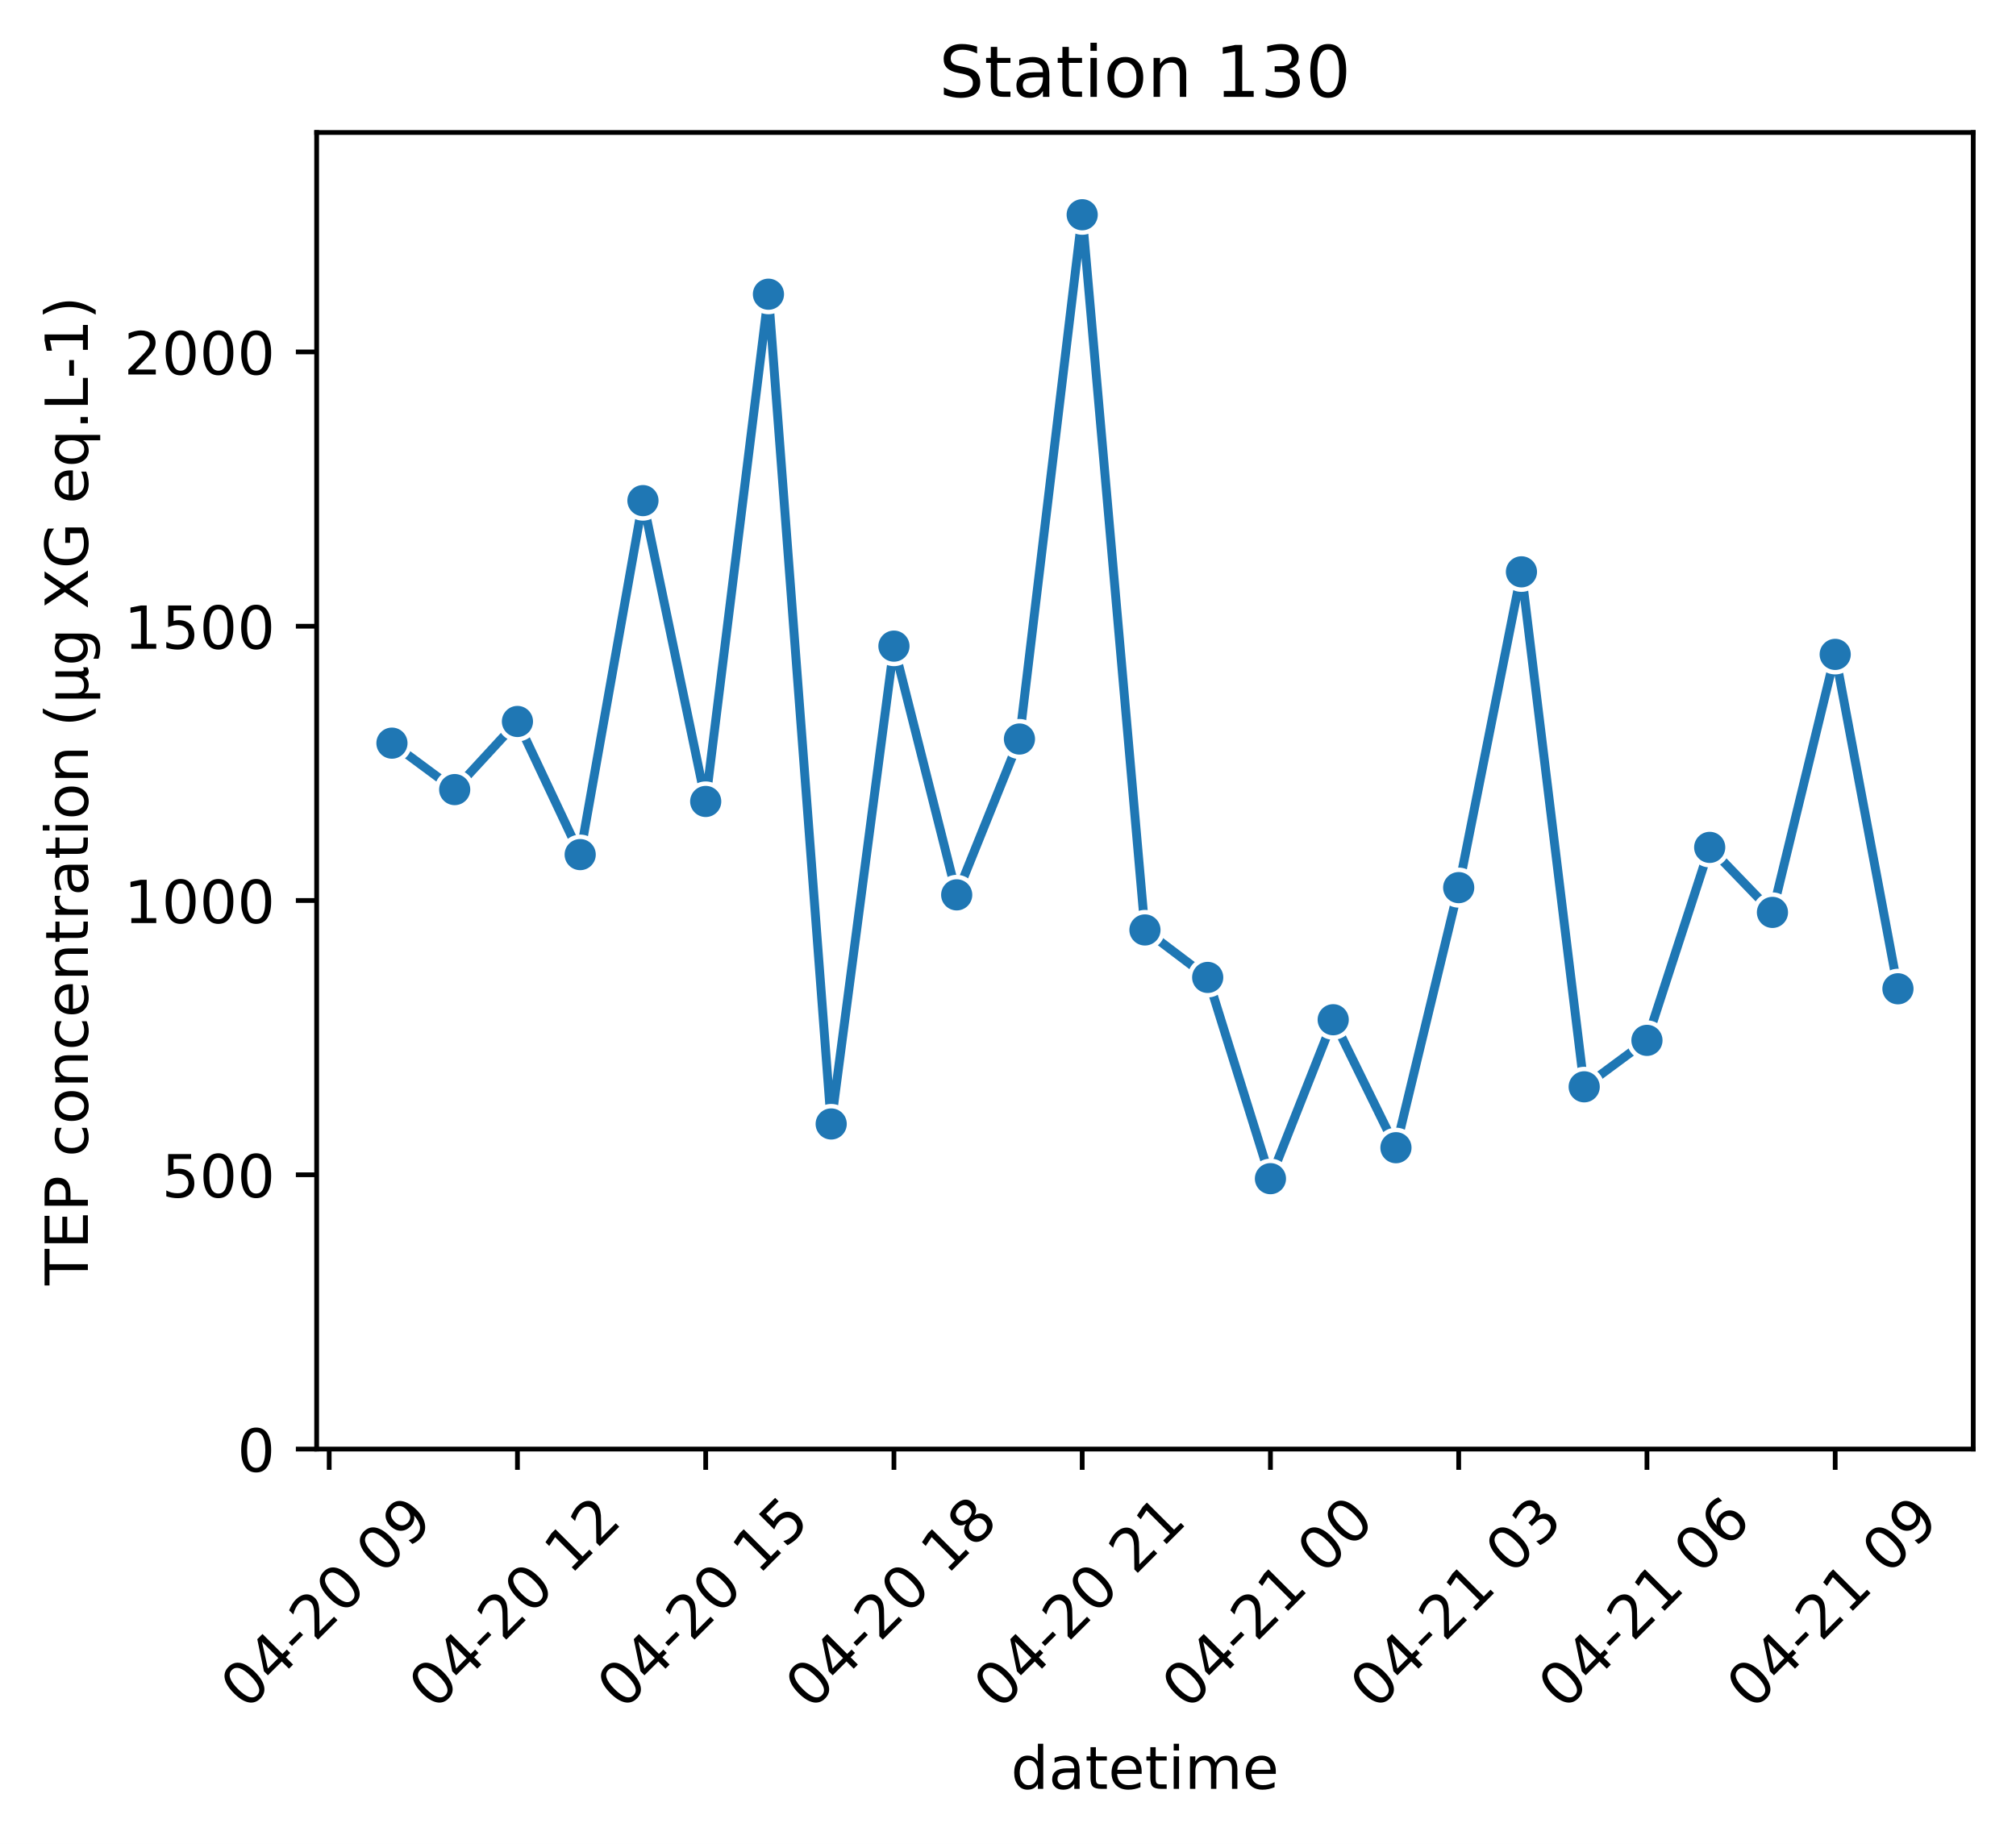
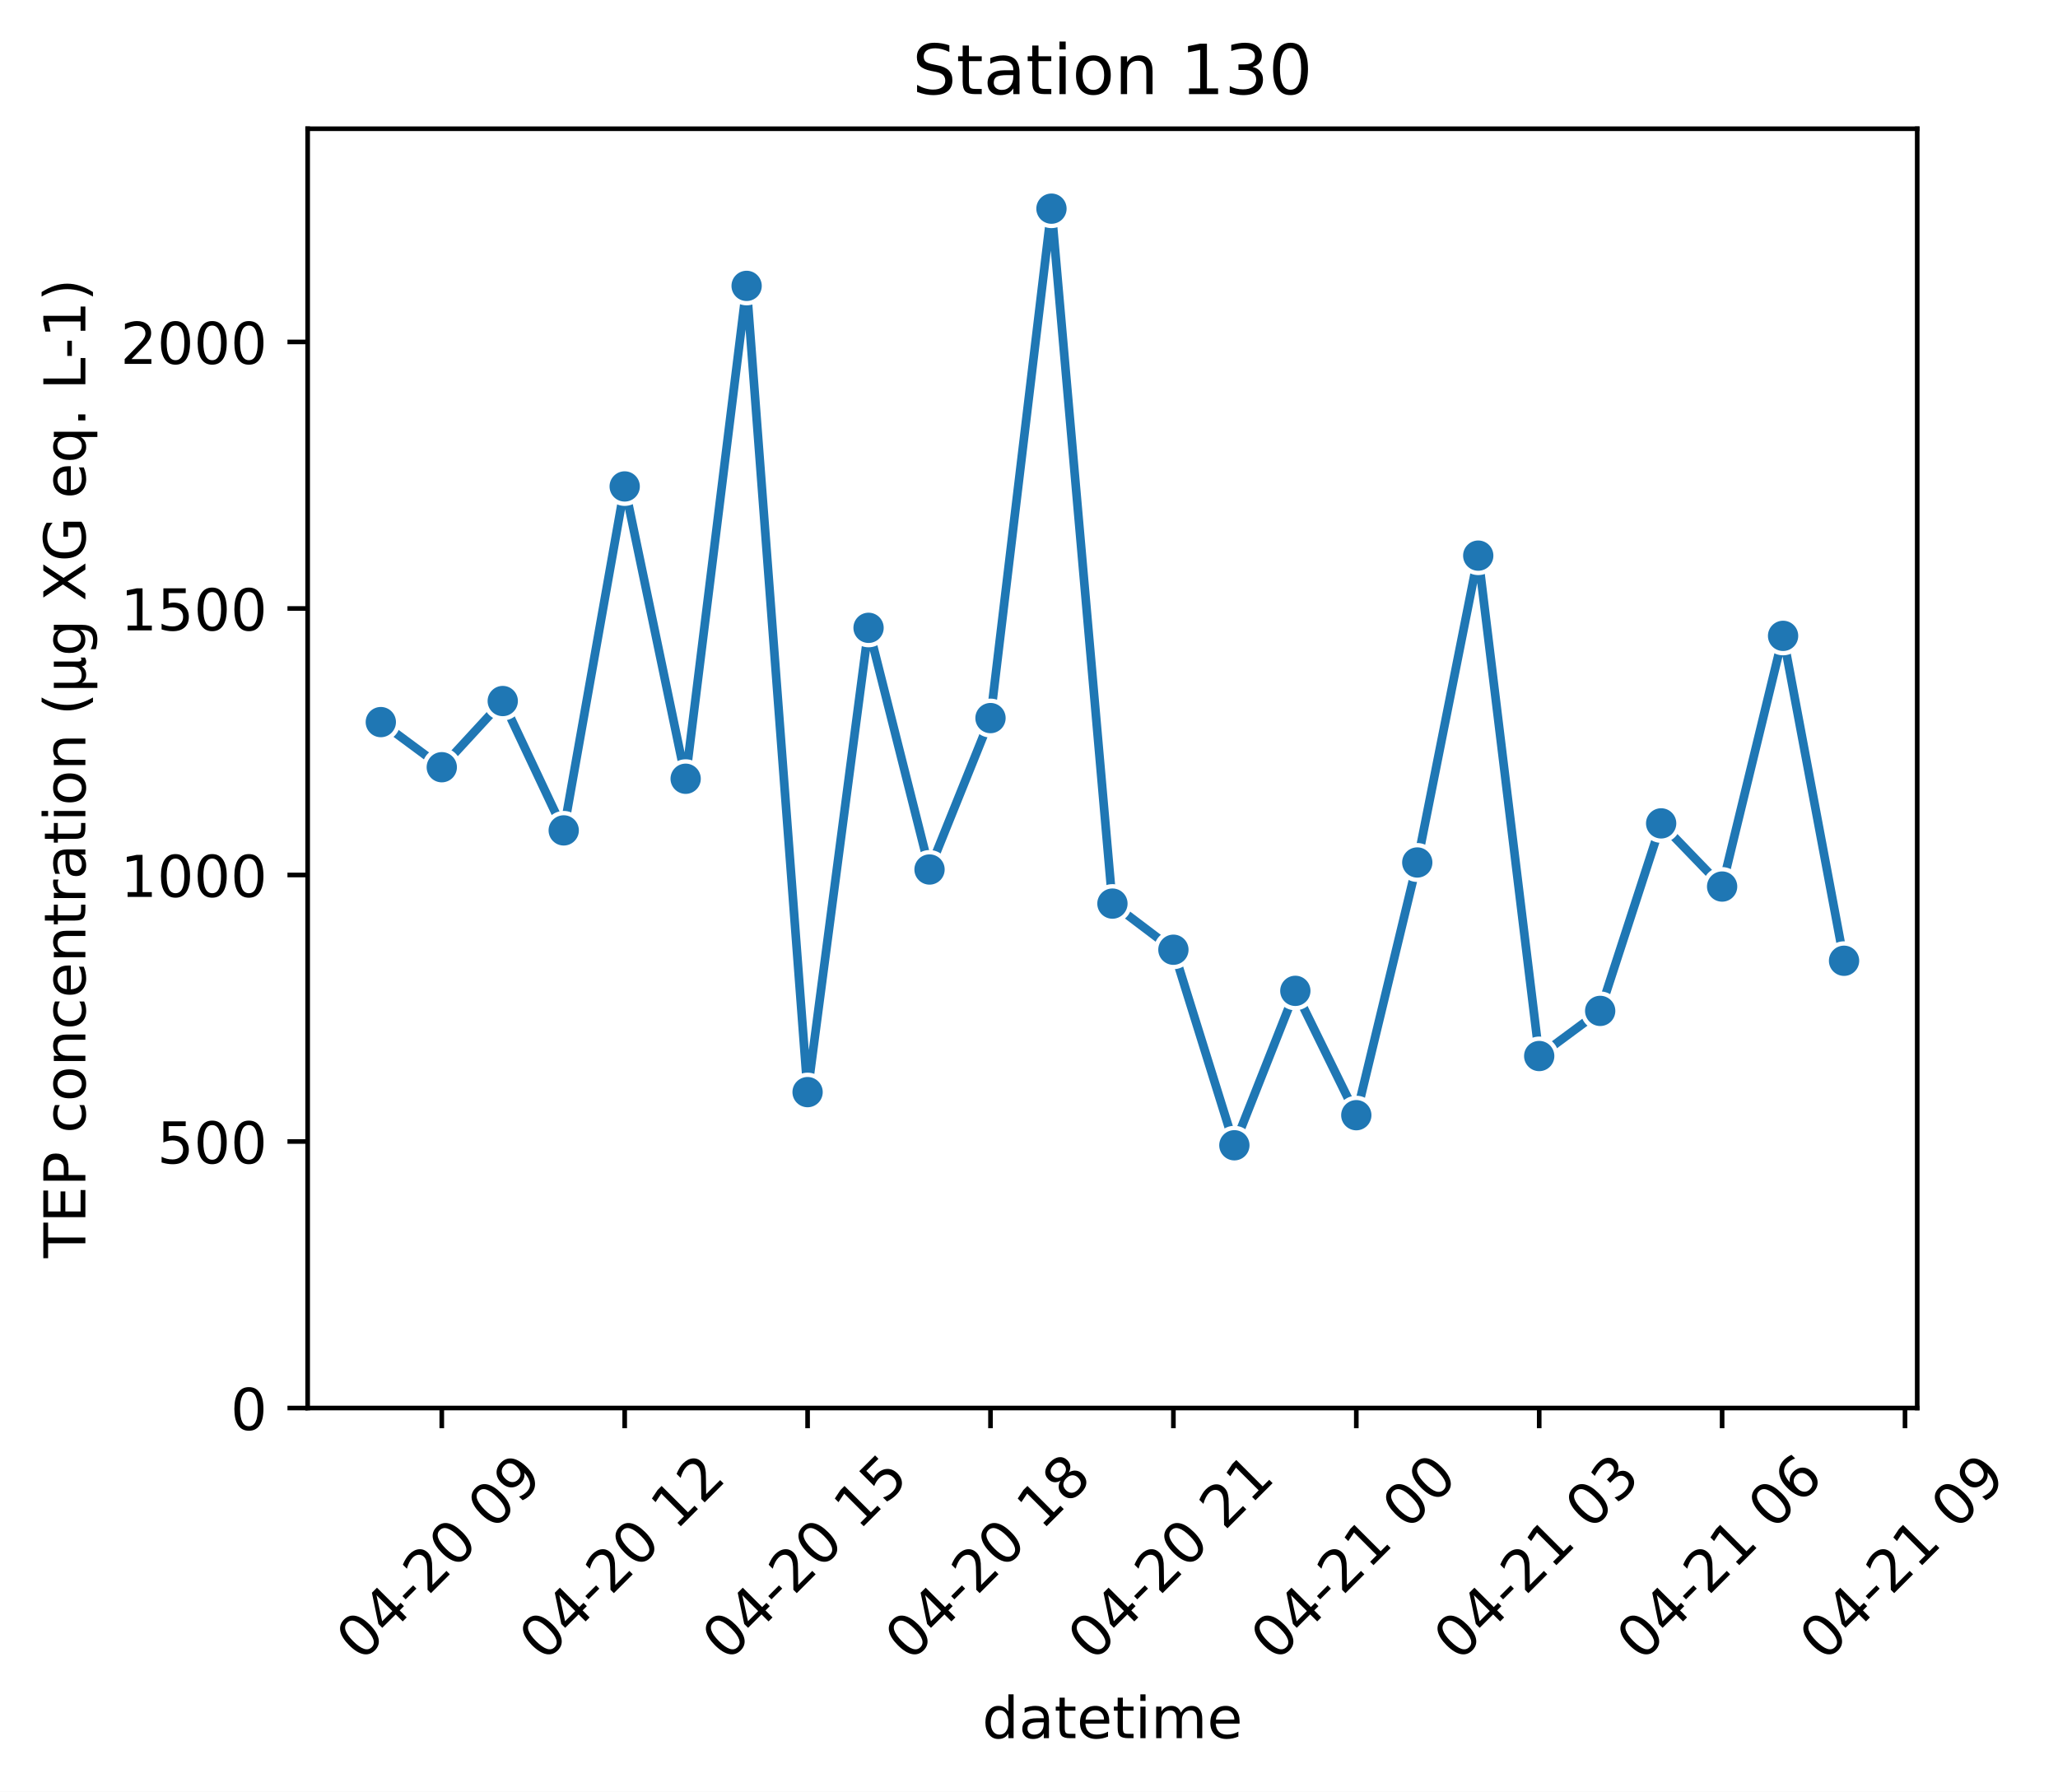
- <svg xmlns="http://www.w3.org/2000/svg" xmlns:xlink="http://www.w3.org/1999/xlink" width="339.528pt" height="310.592pt" viewBox="0 0 339.528 310.592" version="1.1">
+ <svg xmlns="http://www.w3.org/2000/svg" xmlns:xlink="http://www.w3.org/1999/xlink" width="356.732pt" height="310.592pt" viewBox="0 0 356.732 310.592" version="1.1">
  <defs>
    <style type="text/css">*{stroke-linejoin: round; stroke-linecap: butt}</style>
  </defs>
  <g id="figure_1">
    <g id="patch_1">
-       <path d="M 0 310.592  L 339.528 310.592  L 339.528 0  L 0 0  z " style="fill: #ffffff" />
+       <path d="M 0 310.592  L 356.732 310.592  L 356.732 0  L 0 0  z " style="fill: #ffffff" />
    </g>
    <g id="axes_1">
      <g id="patch_2">
        <path d="M 53.328 244.078  L 332.328 244.078  L 332.328 22.318  L 53.328 22.318  z " style="fill: #ffffff" />
      </g>
      <g id="PolyCollection_1" />
      <g id="matplotlib.axis_1">
        <g id="xtick_1">
          <g id="line2d_1">
            <defs>
-               <path id="mc7ef110299" d="M 0 0  L 0 3.5  " style="stroke: #000000; stroke-width: 0.8" />
+               <path id="mc7f5d7826c" d="M 0 0  L 0 3.5  " style="stroke: #000000; stroke-width: 0.8" />
            </defs>
            <g>
-               <use xlink:href="#mc7ef110299" x="55.442" y="244.078" style="stroke: #000000; stroke-width: 0.8" />
+               <use xlink:href="#mc7f5d7826c" x="76.578" y="244.078" style="stroke: #000000; stroke-width: 0.8" />
            </g>
          </g>
          <g id="text_1">
-             <g transform="translate(41.49684 288.2432) rotate(-45) scale(0.1 -0.1)">
+             <g transform="translate(62.63321 288.2432) rotate(-45) scale(0.1 -0.1)">
              <defs>
                <path id="DejaVuSans-30" d="M 2034 4250  Q 1547 4250 1301 3770  Q 1056 3291 1056 2328  Q 1056 1369 1301 889  Q 1547 409 2034 409  Q 2525 409 2770 889  Q 3016 1369 3016 2328  Q 3016 3291 2770 3770  Q 2525 4250 2034 4250  z M 2034 4750  Q 2819 4750 3233 4129  Q 3647 3509 3647 2328  Q 3647 1150 3233 529  Q 2819 -91 2034 -91  Q 1250 -91 836 529  Q 422 1150 422 2328  Q 422 3509 836 4129  Q 1250 4750 2034 4750  z " transform="scale(0.015625)" />
                <path id="DejaVuSans-34" d="M 2419 4116  L 825 1625  L 2419 1625  L 2419 4116  z M 2253 4666  L 3047 4666  L 3047 1625  L 3713 1625  L 3713 1100  L 3047 1100  L 3047 0  L 2419 0  L 2419 1100  L 313 1100  L 313 1709  L 2253 4666  z " transform="scale(0.015625)" />
                <path id="DejaVuSans-2d" d="M 313 2009  L 1997 2009  L 1997 1497  L 313 1497  L 313 2009  z " transform="scale(0.015625)" />
                <path id="DejaVuSans-32" d="M 1228 531  L 3431 531  L 3431 0  L 469 0  L 469 531  Q 828 903 1448 1529  Q 2069 2156 2228 2338  Q 2531 2678 2651 2914  Q 2772 3150 2772 3378  Q 2772 3750 2511 3984  Q 2250 4219 1831 4219  Q 1534 4219 1204 4116  Q 875 4013 500 3803  L 500 4441  Q 881 4594 1212 4672  Q 1544 4750 1819 4750  Q 2544 4750 2975 4387  Q 3406 4025 3406 3419  Q 3406 3131 3298 2873  Q 3191 2616 2906 2266  Q 2828 2175 2409 1742  Q 1991 1309 1228 531  z " transform="scale(0.015625)" />
                <path id="DejaVuSans-20" transform="scale(0.015625)" />
                <path id="DejaVuSans-39" d="M 703 97  L 703 672  Q 941 559 1184 500  Q 1428 441 1663 441  Q 2288 441 2617 861  Q 2947 1281 2994 2138  Q 2813 1869 2534 1725  Q 2256 1581 1919 1581  Q 1219 1581 811 2004  Q 403 2428 403 3163  Q 403 3881 828 4315  Q 1253 4750 1959 4750  Q 2769 4750 3195 4129  Q 3622 3509 3622 2328  Q 3622 1225 3098 567  Q 2575 -91 1691 -91  Q 1453 -91 1209 -44  Q 966 3 703 97  z M 1959 2075  Q 2384 2075 2632 2365  Q 2881 2656 2881 3163  Q 2881 3666 2632 3958  Q 2384 4250 1959 4250  Q 1534 4250 1286 3958  Q 1038 3666 1038 3163  Q 1038 2656 1286 2365  Q 1534 2075 1959 2075  z " transform="scale(0.015625)" />
              </defs>
              <use xlink:href="#DejaVuSans-30" />
              <use xlink:href="#DejaVuSans-34" x="63.623" />
              <use xlink:href="#DejaVuSans-2d" x="127.246" />
              <use xlink:href="#DejaVuSans-32" x="163.33" />
              <use xlink:href="#DejaVuSans-30" x="226.953" />
              <use xlink:href="#DejaVuSans-20" x="290.576" />
              <use xlink:href="#DejaVuSans-30" x="322.363" />
              <use xlink:href="#DejaVuSans-39" x="385.986" />
            </g>
          </g>
        </g>
        <g id="xtick_2">
          <g id="line2d_2">
            <g>
-               <use xlink:href="#mc7ef110299" x="87.146" y="244.078" style="stroke: #000000; stroke-width: 0.8" />
+               <use xlink:href="#mc7f5d7826c" x="108.283" y="244.078" style="stroke: #000000; stroke-width: 0.8" />
            </g>
          </g>
          <g id="text_2">
-             <g transform="translate(73.20139 288.2432) rotate(-45) scale(0.1 -0.1)">
+             <g transform="translate(94.33775 288.2432) rotate(-45) scale(0.1 -0.1)">
              <defs>
                <path id="DejaVuSans-31" d="M 794 531  L 1825 531  L 1825 4091  L 703 3866  L 703 4441  L 1819 4666  L 2450 4666  L 2450 531  L 3481 531  L 3481 0  L 794 0  L 794 531  z " transform="scale(0.015625)" />
              </defs>
              <use xlink:href="#DejaVuSans-30" />
              <use xlink:href="#DejaVuSans-34" x="63.623" />
              <use xlink:href="#DejaVuSans-2d" x="127.246" />
              <use xlink:href="#DejaVuSans-32" x="163.33" />
              <use xlink:href="#DejaVuSans-30" x="226.953" />
              <use xlink:href="#DejaVuSans-20" x="290.576" />
              <use xlink:href="#DejaVuSans-31" x="322.363" />
              <use xlink:href="#DejaVuSans-32" x="385.986" />
            </g>
          </g>
        </g>
        <g id="xtick_3">
          <g id="line2d_3">
            <g>
-               <use xlink:href="#mc7ef110299" x="118.851" y="244.078" style="stroke: #000000; stroke-width: 0.8" />
+               <use xlink:href="#mc7f5d7826c" x="139.987" y="244.078" style="stroke: #000000; stroke-width: 0.8" />
            </g>
          </g>
          <g id="text_3">
-             <g transform="translate(104.9059 288.2432) rotate(-45) scale(0.1 -0.1)">
+             <g transform="translate(126.0423 288.2432) rotate(-45) scale(0.1 -0.1)">
              <defs>
                <path id="DejaVuSans-35" d="M 691 4666  L 3169 4666  L 3169 4134  L 1269 4134  L 1269 2991  Q 1406 3038 1543 3061  Q 1681 3084 1819 3084  Q 2600 3084 3056 2656  Q 3513 2228 3513 1497  Q 3513 744 3044 326  Q 2575 -91 1722 -91  Q 1428 -91 1123 -41  Q 819 9 494 109  L 494 744  Q 775 591 1075 516  Q 1375 441 1709 441  Q 2250 441 2565 725  Q 2881 1009 2881 1497  Q 2881 1984 2565 2268  Q 2250 2553 1709 2553  Q 1456 2553 1204 2497  Q 953 2441 691 2322  L 691 4666  z " transform="scale(0.015625)" />
              </defs>
              <use xlink:href="#DejaVuSans-30" />
              <use xlink:href="#DejaVuSans-34" x="63.623" />
              <use xlink:href="#DejaVuSans-2d" x="127.246" />
              <use xlink:href="#DejaVuSans-32" x="163.33" />
              <use xlink:href="#DejaVuSans-30" x="226.953" />
              <use xlink:href="#DejaVuSans-20" x="290.576" />
              <use xlink:href="#DejaVuSans-31" x="322.363" />
              <use xlink:href="#DejaVuSans-35" x="385.986" />
            </g>
          </g>
        </g>
        <g id="xtick_4">
          <g id="line2d_4">
            <g>
-               <use xlink:href="#mc7ef110299" x="150.555" y="244.078" style="stroke: #000000; stroke-width: 0.8" />
+               <use xlink:href="#mc7f5d7826c" x="171.692" y="244.078" style="stroke: #000000; stroke-width: 0.8" />
            </g>
          </g>
          <g id="text_4">
-             <g transform="translate(136.6105 288.2432) rotate(-45) scale(0.1 -0.1)">
+             <g transform="translate(157.7468 288.2432) rotate(-45) scale(0.1 -0.1)">
              <defs>
                <path id="DejaVuSans-38" d="M 2034 2216  Q 1584 2216 1326 1975  Q 1069 1734 1069 1313  Q 1069 891 1326 650  Q 1584 409 2034 409  Q 2484 409 2743 651  Q 3003 894 3003 1313  Q 3003 1734 2745 1975  Q 2488 2216 2034 2216  z M 1403 2484  Q 997 2584 770 2862  Q 544 3141 544 3541  Q 544 4100 942 4425  Q 1341 4750 2034 4750  Q 2731 4750 3128 4425  Q 3525 4100 3525 3541  Q 3525 3141 3298 2862  Q 3072 2584 2669 2484  Q 3125 2378 3379 2068  Q 3634 1759 3634 1313  Q 3634 634 3220 271  Q 2806 -91 2034 -91  Q 1263 -91 848 271  Q 434 634 434 1313  Q 434 1759 690 2068  Q 947 2378 1403 2484  z M 1172 3481  Q 1172 3119 1398 2916  Q 1625 2713 2034 2713  Q 2441 2713 2670 2916  Q 2900 3119 2900 3481  Q 2900 3844 2670 4047  Q 2441 4250 2034 4250  Q 1625 4250 1398 4047  Q 1172 3844 1172 3481  z " transform="scale(0.015625)" />
              </defs>
              <use xlink:href="#DejaVuSans-30" />
              <use xlink:href="#DejaVuSans-34" x="63.623" />
              <use xlink:href="#DejaVuSans-2d" x="127.246" />
              <use xlink:href="#DejaVuSans-32" x="163.33" />
              <use xlink:href="#DejaVuSans-30" x="226.953" />
              <use xlink:href="#DejaVuSans-20" x="290.576" />
              <use xlink:href="#DejaVuSans-31" x="322.363" />
              <use xlink:href="#DejaVuSans-38" x="385.986" />
            </g>
          </g>
        </g>
        <g id="xtick_5">
          <g id="line2d_5">
            <g>
-               <use xlink:href="#mc7ef110299" x="182.26" y="244.078" style="stroke: #000000; stroke-width: 0.8" />
+               <use xlink:href="#mc7f5d7826c" x="203.396" y="244.078" style="stroke: #000000; stroke-width: 0.8" />
            </g>
          </g>
          <g id="text_5">
-             <g transform="translate(168.315 288.2432) rotate(-45) scale(0.1 -0.1)">
+             <g transform="translate(189.4514 288.2432) rotate(-45) scale(0.1 -0.1)">
              <use xlink:href="#DejaVuSans-30" />
              <use xlink:href="#DejaVuSans-34" x="63.623" />
              <use xlink:href="#DejaVuSans-2d" x="127.246" />
              <use xlink:href="#DejaVuSans-32" x="163.33" />
              <use xlink:href="#DejaVuSans-30" x="226.953" />
              <use xlink:href="#DejaVuSans-20" x="290.576" />
              <use xlink:href="#DejaVuSans-32" x="322.363" />
              <use xlink:href="#DejaVuSans-31" x="385.986" />
            </g>
          </g>
        </g>
        <g id="xtick_6">
          <g id="line2d_6">
            <g>
-               <use xlink:href="#mc7ef110299" x="213.964" y="244.078" style="stroke: #000000; stroke-width: 0.8" />
+               <use xlink:href="#mc7f5d7826c" x="235.101" y="244.078" style="stroke: #000000; stroke-width: 0.8" />
            </g>
          </g>
          <g id="text_6">
-             <g transform="translate(200.0196 288.2432) rotate(-45) scale(0.1 -0.1)">
+             <g transform="translate(221.1559 288.2432) rotate(-45) scale(0.1 -0.1)">
              <use xlink:href="#DejaVuSans-30" />
              <use xlink:href="#DejaVuSans-34" x="63.623" />
              <use xlink:href="#DejaVuSans-2d" x="127.246" />
              <use xlink:href="#DejaVuSans-32" x="163.33" />
              <use xlink:href="#DejaVuSans-31" x="226.953" />
              <use xlink:href="#DejaVuSans-20" x="290.576" />
              <use xlink:href="#DejaVuSans-30" x="322.363" />
              <use xlink:href="#DejaVuSans-30" x="385.986" />
            </g>
          </g>
        </g>
        <g id="xtick_7">
          <g id="line2d_7">
            <g>
-               <use xlink:href="#mc7ef110299" x="245.669" y="244.078" style="stroke: #000000; stroke-width: 0.8" />
+               <use xlink:href="#mc7f5d7826c" x="266.805" y="244.078" style="stroke: #000000; stroke-width: 0.8" />
            </g>
          </g>
          <g id="text_7">
-             <g transform="translate(231.7241 288.2432) rotate(-45) scale(0.1 -0.1)">
+             <g transform="translate(252.8605 288.2432) rotate(-45) scale(0.1 -0.1)">
              <defs>
                <path id="DejaVuSans-33" d="M 2597 2516  Q 3050 2419 3304 2112  Q 3559 1806 3559 1356  Q 3559 666 3084 287  Q 2609 -91 1734 -91  Q 1441 -91 1130 -33  Q 819 25 488 141  L 488 750  Q 750 597 1062 519  Q 1375 441 1716 441  Q 2309 441 2620 675  Q 2931 909 2931 1356  Q 2931 1769 2642 2001  Q 2353 2234 1838 2234  L 1294 2234  L 1294 2753  L 1863 2753  Q 2328 2753 2575 2939  Q 2822 3125 2822 3475  Q 2822 3834 2567 4026  Q 2313 4219 1838 4219  Q 1578 4219 1281 4162  Q 984 4106 628 3988  L 628 4550  Q 988 4650 1302 4700  Q 1616 4750 1894 4750  Q 2613 4750 3031 4423  Q 3450 4097 3450 3541  Q 3450 3153 3228 2886  Q 3006 2619 2597 2516  z " transform="scale(0.015625)" />
              </defs>
              <use xlink:href="#DejaVuSans-30" />
              <use xlink:href="#DejaVuSans-34" x="63.623" />
              <use xlink:href="#DejaVuSans-2d" x="127.246" />
              <use xlink:href="#DejaVuSans-32" x="163.33" />
              <use xlink:href="#DejaVuSans-31" x="226.953" />
              <use xlink:href="#DejaVuSans-20" x="290.576" />
              <use xlink:href="#DejaVuSans-30" x="322.363" />
              <use xlink:href="#DejaVuSans-33" x="385.986" />
            </g>
          </g>
        </g>
        <g id="xtick_8">
          <g id="line2d_8">
            <g>
-               <use xlink:href="#mc7ef110299" x="277.374" y="244.078" style="stroke: #000000; stroke-width: 0.8" />
+               <use xlink:href="#mc7f5d7826c" x="298.51" y="244.078" style="stroke: #000000; stroke-width: 0.8" />
            </g>
          </g>
          <g id="text_8">
-             <g transform="translate(263.4287 288.2432) rotate(-45) scale(0.1 -0.1)">
+             <g transform="translate(284.565 288.2432) rotate(-45) scale(0.1 -0.1)">
              <defs>
                <path id="DejaVuSans-36" d="M 2113 2584  Q 1688 2584 1439 2293  Q 1191 2003 1191 1497  Q 1191 994 1439 701  Q 1688 409 2113 409  Q 2538 409 2786 701  Q 3034 994 3034 1497  Q 3034 2003 2786 2293  Q 2538 2584 2113 2584  z M 3366 4563  L 3366 3988  Q 3128 4100 2886 4159  Q 2644 4219 2406 4219  Q 1781 4219 1451 3797  Q 1122 3375 1075 2522  Q 1259 2794 1537 2939  Q 1816 3084 2150 3084  Q 2853 3084 3261 2657  Q 3669 2231 3669 1497  Q 3669 778 3244 343  Q 2819 -91 2113 -91  Q 1303 -91 875 529  Q 447 1150 447 2328  Q 447 3434 972 4092  Q 1497 4750 2381 4750  Q 2619 4750 2861 4703  Q 3103 4656 3366 4563  z " transform="scale(0.015625)" />
              </defs>
              <use xlink:href="#DejaVuSans-30" />
              <use xlink:href="#DejaVuSans-34" x="63.623" />
              <use xlink:href="#DejaVuSans-2d" x="127.246" />
              <use xlink:href="#DejaVuSans-32" x="163.33" />
              <use xlink:href="#DejaVuSans-31" x="226.953" />
              <use xlink:href="#DejaVuSans-20" x="290.576" />
              <use xlink:href="#DejaVuSans-30" x="322.363" />
              <use xlink:href="#DejaVuSans-36" x="385.986" />
            </g>
          </g>
        </g>
        <g id="xtick_9">
          <g id="line2d_9">
            <g>
-               <use xlink:href="#mc7ef110299" x="309.078" y="244.078" style="stroke: #000000; stroke-width: 0.8" />
+               <use xlink:href="#mc7f5d7826c" x="330.214" y="244.078" style="stroke: #000000; stroke-width: 0.8" />
            </g>
          </g>
          <g id="text_9">
-             <g transform="translate(295.1332 288.2432) rotate(-45) scale(0.1 -0.1)">
+             <g transform="translate(316.2696 288.2432) rotate(-45) scale(0.1 -0.1)">
              <use xlink:href="#DejaVuSans-30" />
              <use xlink:href="#DejaVuSans-34" x="63.623" />
              <use xlink:href="#DejaVuSans-2d" x="127.246" />
              <use xlink:href="#DejaVuSans-32" x="163.33" />
              <use xlink:href="#DejaVuSans-31" x="226.953" />
              <use xlink:href="#DejaVuSans-20" x="290.576" />
              <use xlink:href="#DejaVuSans-30" x="322.363" />
              <use xlink:href="#DejaVuSans-39" x="385.986" />
            </g>
          </g>
        </g>
        <g id="text_10">
          <g transform="translate(170.257 301.3122) scale(0.1 -0.1)">
            <defs>
              <path id="DejaVuSans-64" d="M 2906 2969  L 2906 4863  L 3481 4863  L 3481 0  L 2906 0  L 2906 525  Q 2725 213 2448 61  Q 2172 -91 1784 -91  Q 1150 -91 751 415  Q 353 922 353 1747  Q 353 2572 751 3078  Q 1150 3584 1784 3584  Q 2172 3584 2448 3432  Q 2725 3281 2906 2969  z M 947 1747  Q 947 1113 1208 752  Q 1469 391 1925 391  Q 2381 391 2643 752  Q 2906 1113 2906 1747  Q 2906 2381 2643 2742  Q 2381 3103 1925 3103  Q 1469 3103 1208 2742  Q 947 2381 947 1747  z " transform="scale(0.015625)" />
              <path id="DejaVuSans-61" d="M 2194 1759  Q 1497 1759 1228 1600  Q 959 1441 959 1056  Q 959 750 1161 570  Q 1363 391 1709 391  Q 2188 391 2477 730  Q 2766 1069 2766 1631  L 2766 1759  L 2194 1759  z M 3341 1997  L 3341 0  L 2766 0  L 2766 531  Q 2569 213 2275 61  Q 1981 -91 1556 -91  Q 1019 -91 701 211  Q 384 513 384 1019  Q 384 1609 779 1909  Q 1175 2209 1959 2209  L 2766 2209  L 2766 2266  Q 2766 2663 2505 2880  Q 2244 3097 1772 3097  Q 1472 3097 1187 3025  Q 903 2953 641 2809  L 641 3341  Q 956 3463 1253 3523  Q 1550 3584 1831 3584  Q 2591 3584 2966 3190  Q 3341 2797 3341 1997  z " transform="scale(0.015625)" />
              <path id="DejaVuSans-74" d="M 1172 4494  L 1172 3500  L 2356 3500  L 2356 3053  L 1172 3053  L 1172 1153  Q 1172 725 1289 603  Q 1406 481 1766 481  L 2356 481  L 2356 0  L 1766 0  Q 1100 0 847 248  Q 594 497 594 1153  L 594 3053  L 172 3053  L 172 3500  L 594 3500  L 594 4494  L 1172 4494  z " transform="scale(0.015625)" />
              <path id="DejaVuSans-65" d="M 3597 1894  L 3597 1613  L 953 1613  Q 991 1019 1311 708  Q 1631 397 2203 397  Q 2534 397 2845 478  Q 3156 559 3463 722  L 3463 178  Q 3153 47 2828 -22  Q 2503 -91 2169 -91  Q 1331 -91 842 396  Q 353 884 353 1716  Q 353 2575 817 3079  Q 1281 3584 2069 3584  Q 2775 3584 3186 3129  Q 3597 2675 3597 1894  z M 3022 2063  Q 3016 2534 2758 2815  Q 2500 3097 2075 3097  Q 1594 3097 1305 2825  Q 1016 2553 972 2059  L 3022 2063  z " transform="scale(0.015625)" />
              <path id="DejaVuSans-69" d="M 603 3500  L 1178 3500  L 1178 0  L 603 0  L 603 3500  z M 603 4863  L 1178 4863  L 1178 4134  L 603 4134  L 603 4863  z " transform="scale(0.015625)" />
              <path id="DejaVuSans-6d" d="M 3328 2828  Q 3544 3216 3844 3400  Q 4144 3584 4550 3584  Q 5097 3584 5394 3201  Q 5691 2819 5691 2113  L 5691 0  L 5113 0  L 5113 2094  Q 5113 2597 4934 2840  Q 4756 3084 4391 3084  Q 3944 3084 3684 2787  Q 3425 2491 3425 1978  L 3425 0  L 2847 0  L 2847 2094  Q 2847 2600 2669 2842  Q 2491 3084 2119 3084  Q 1678 3084 1418 2786  Q 1159 2488 1159 1978  L 1159 0  L 581 0  L 581 3500  L 1159 3500  L 1159 2956  Q 1356 3278 1631 3431  Q 1906 3584 2284 3584  Q 2666 3584 2933 3390  Q 3200 3197 3328 2828  z " transform="scale(0.015625)" />
            </defs>
            <use xlink:href="#DejaVuSans-64" />
            <use xlink:href="#DejaVuSans-61" x="63.477" />
            <use xlink:href="#DejaVuSans-74" x="124.756" />
            <use xlink:href="#DejaVuSans-65" x="163.965" />
            <use xlink:href="#DejaVuSans-74" x="225.488" />
            <use xlink:href="#DejaVuSans-69" x="264.697" />
            <use xlink:href="#DejaVuSans-6d" x="292.48" />
            <use xlink:href="#DejaVuSans-65" x="389.893" />
          </g>
        </g>
      </g>
      <g id="matplotlib.axis_2">
        <g id="ytick_1">
          <g id="line2d_10">
            <defs>
-               <path id="macd57ee623" d="M 0 0  L -3.5 0  " style="stroke: #000000; stroke-width: 0.8" />
+               <path id="me83dad9918" d="M 0 0  L -3.5 0  " style="stroke: #000000; stroke-width: 0.8" />
            </defs>
            <g>
-               <use xlink:href="#macd57ee623" x="53.328" y="244.078" style="stroke: #000000; stroke-width: 0.8" />
+               <use xlink:href="#me83dad9918" x="53.328" y="244.078" style="stroke: #000000; stroke-width: 0.8" />
            </g>
          </g>
          <g id="text_11">
            <g transform="translate(39.96563 247.8773) scale(0.1 -0.1)">
              <use xlink:href="#DejaVuSans-30" />
            </g>
          </g>
        </g>
        <g id="ytick_2">
          <g id="line2d_11">
            <g>
-               <use xlink:href="#macd57ee623" x="53.328" y="197.878" style="stroke: #000000; stroke-width: 0.8" />
+               <use xlink:href="#me83dad9918" x="53.328" y="197.878" style="stroke: #000000; stroke-width: 0.8" />
            </g>
          </g>
          <g id="text_12">
            <g transform="translate(27.24063 201.6773) scale(0.1 -0.1)">
              <use xlink:href="#DejaVuSans-35" />
              <use xlink:href="#DejaVuSans-30" x="63.623" />
              <use xlink:href="#DejaVuSans-30" x="127.246" />
            </g>
          </g>
        </g>
        <g id="ytick_3">
          <g id="line2d_12">
            <g>
-               <use xlink:href="#macd57ee623" x="53.328" y="151.678" style="stroke: #000000; stroke-width: 0.8" />
+               <use xlink:href="#me83dad9918" x="53.328" y="151.678" style="stroke: #000000; stroke-width: 0.8" />
            </g>
          </g>
          <g id="text_13">
            <g transform="translate(20.87813 155.4773) scale(0.1 -0.1)">
              <use xlink:href="#DejaVuSans-31" />
              <use xlink:href="#DejaVuSans-30" x="63.623" />
              <use xlink:href="#DejaVuSans-30" x="127.246" />
              <use xlink:href="#DejaVuSans-30" x="190.869" />
            </g>
          </g>
        </g>
        <g id="ytick_4">
          <g id="line2d_13">
            <g>
-               <use xlink:href="#macd57ee623" x="53.328" y="105.478" style="stroke: #000000; stroke-width: 0.8" />
+               <use xlink:href="#me83dad9918" x="53.328" y="105.478" style="stroke: #000000; stroke-width: 0.8" />
            </g>
          </g>
          <g id="text_14">
            <g transform="translate(20.87813 109.2773) scale(0.1 -0.1)">
              <use xlink:href="#DejaVuSans-31" />
              <use xlink:href="#DejaVuSans-35" x="63.623" />
              <use xlink:href="#DejaVuSans-30" x="127.246" />
              <use xlink:href="#DejaVuSans-30" x="190.869" />
            </g>
          </g>
        </g>
        <g id="ytick_5">
          <g id="line2d_14">
            <g>
-               <use xlink:href="#macd57ee623" x="53.328" y="59.278" style="stroke: #000000; stroke-width: 0.8" />
+               <use xlink:href="#me83dad9918" x="53.328" y="59.278" style="stroke: #000000; stroke-width: 0.8" />
            </g>
          </g>
          <g id="text_15">
            <g transform="translate(20.87813 63.07734) scale(0.1 -0.1)">
              <use xlink:href="#DejaVuSans-32" />
              <use xlink:href="#DejaVuSans-30" x="63.623" />
              <use xlink:href="#DejaVuSans-30" x="127.246" />
              <use xlink:href="#DejaVuSans-30" x="190.869" />
            </g>
          </g>
        </g>
        <g id="text_16">
-           <g transform="translate(14.79844 216.4911) rotate(-90) scale(0.1 -0.1)">
+           <g transform="translate(14.79844 218.0802) rotate(-90) scale(0.1 -0.1)">
            <defs>
              <path id="DejaVuSans-54" d="M -19 4666  L 3928 4666  L 3928 4134  L 2272 4134  L 2272 0  L 1638 0  L 1638 4134  L -19 4134  L -19 4666  z " transform="scale(0.015625)" />
              <path id="DejaVuSans-45" d="M 628 4666  L 3578 4666  L 3578 4134  L 1259 4134  L 1259 2753  L 3481 2753  L 3481 2222  L 1259 2222  L 1259 531  L 3634 531  L 3634 0  L 628 0  L 628 4666  z " transform="scale(0.015625)" />
              <path id="DejaVuSans-50" d="M 1259 4147  L 1259 2394  L 2053 2394  Q 2494 2394 2734 2622  Q 2975 2850 2975 3272  Q 2975 3691 2734 3919  Q 2494 4147 2053 4147  L 1259 4147  z M 628 4666  L 2053 4666  Q 2838 4666 3239 4311  Q 3641 3956 3641 3272  Q 3641 2581 3239 2228  Q 2838 1875 2053 1875  L 1259 1875  L 1259 0  L 628 0  L 628 4666  z " transform="scale(0.015625)" />
              <path id="DejaVuSans-63" d="M 3122 3366  L 3122 2828  Q 2878 2963 2633 3030  Q 2388 3097 2138 3097  Q 1578 3097 1268 2742  Q 959 2388 959 1747  Q 959 1106 1268 751  Q 1578 397 2138 397  Q 2388 397 2633 464  Q 2878 531 3122 666  L 3122 134  Q 2881 22 2623 -34  Q 2366 -91 2075 -91  Q 1284 -91 818 406  Q 353 903 353 1747  Q 353 2603 823 3093  Q 1294 3584 2113 3584  Q 2378 3584 2631 3529  Q 2884 3475 3122 3366  z " transform="scale(0.015625)" />
              <path id="DejaVuSans-6f" d="M 1959 3097  Q 1497 3097 1228 2736  Q 959 2375 959 1747  Q 959 1119 1226 758  Q 1494 397 1959 397  Q 2419 397 2687 759  Q 2956 1122 2956 1747  Q 2956 2369 2687 2733  Q 2419 3097 1959 3097  z M 1959 3584  Q 2709 3584 3137 3096  Q 3566 2609 3566 1747  Q 3566 888 3137 398  Q 2709 -91 1959 -91  Q 1206 -91 779 398  Q 353 888 353 1747  Q 353 2609 779 3096  Q 1206 3584 1959 3584  z " transform="scale(0.015625)" />
              <path id="DejaVuSans-6e" d="M 3513 2113  L 3513 0  L 2938 0  L 2938 2094  Q 2938 2591 2744 2837  Q 2550 3084 2163 3084  Q 1697 3084 1428 2787  Q 1159 2491 1159 1978  L 1159 0  L 581 0  L 581 3500  L 1159 3500  L 1159 2956  Q 1366 3272 1645 3428  Q 1925 3584 2291 3584  Q 2894 3584 3203 3211  Q 3513 2838 3513 2113  z " transform="scale(0.015625)" />
              <path id="DejaVuSans-72" d="M 2631 2963  Q 2534 3019 2420 3045  Q 2306 3072 2169 3072  Q 1681 3072 1420 2755  Q 1159 2438 1159 1844  L 1159 0  L 581 0  L 581 3500  L 1159 3500  L 1159 2956  Q 1341 3275 1631 3429  Q 1922 3584 2338 3584  Q 2397 3584 2469 3576  Q 2541 3569 2628 3553  L 2631 2963  z " transform="scale(0.015625)" />
              <path id="DejaVuSans-28" d="M 1984 4856  Q 1566 4138 1362 3434  Q 1159 2731 1159 2009  Q 1159 1288 1364 580  Q 1569 -128 1984 -844  L 1484 -844  Q 1016 -109 783 600  Q 550 1309 550 2009  Q 550 2706 781 3412  Q 1013 4119 1484 4856  L 1984 4856  z " transform="scale(0.015625)" />
              <path id="DejaVuSans-b5" d="M 544 -1331  L 544 3500  L 1119 3500  L 1119 1325  Q 1119 872 1334 640  Q 1550 409 1972 409  Q 2434 409 2667 671  Q 2900 934 2900 1459  L 2900 3500  L 3475 3500  L 3475 806  Q 3475 619 3529 530  Q 3584 441 3700 441  Q 3728 441 3778 458  Q 3828 475 3916 513  L 3916 50  Q 3788 -22 3673 -56  Q 3559 -91 3450 -91  Q 3234 -91 3106 31  Q 2978 153 2931 403  Q 2775 156 2548 32  Q 2322 -91 2016 -91  Q 1697 -91 1473 31  Q 1250 153 1119 397  L 1119 -1331  L 544 -1331  z " transform="scale(0.015625)" />
              <path id="DejaVuSans-67" d="M 2906 1791  Q 2906 2416 2648 2759  Q 2391 3103 1925 3103  Q 1463 3103 1205 2759  Q 947 2416 947 1791  Q 947 1169 1205 825  Q 1463 481 1925 481  Q 2391 481 2648 825  Q 2906 1169 2906 1791  z M 3481 434  Q 3481 -459 3084 -895  Q 2688 -1331 1869 -1331  Q 1566 -1331 1297 -1286  Q 1028 -1241 775 -1147  L 775 -588  Q 1028 -725 1275 -790  Q 1522 -856 1778 -856  Q 2344 -856 2625 -561  Q 2906 -266 2906 331  L 2906 616  Q 2728 306 2450 153  Q 2172 0 1784 0  Q 1141 0 747 490  Q 353 981 353 1791  Q 353 2603 747 3093  Q 1141 3584 1784 3584  Q 2172 3584 2450 3431  Q 2728 3278 2906 2969  L 2906 3500  L 3481 3500  L 3481 434  z " transform="scale(0.015625)" />
              <path id="DejaVuSans-58" d="M 403 4666  L 1081 4666  L 2241 2931  L 3406 4666  L 4084 4666  L 2584 2425  L 4184 0  L 3506 0  L 2194 1984  L 872 0  L 191 0  L 1856 2491  L 403 4666  z " transform="scale(0.015625)" />
              <path id="DejaVuSans-47" d="M 3809 666  L 3809 1919  L 2778 1919  L 2778 2438  L 4434 2438  L 4434 434  Q 4069 175 3628 42  Q 3188 -91 2688 -91  Q 1594 -91 976 548  Q 359 1188 359 2328  Q 359 3472 976 4111  Q 1594 4750 2688 4750  Q 3144 4750 3555 4637  Q 3966 4525 4313 4306  L 4313 3634  Q 3963 3931 3569 4081  Q 3175 4231 2741 4231  Q 1884 4231 1454 3753  Q 1025 3275 1025 2328  Q 1025 1384 1454 906  Q 1884 428 2741 428  Q 3075 428 3337 486  Q 3600 544 3809 666  z " transform="scale(0.015625)" />
              <path id="DejaVuSans-71" d="M 947 1747  Q 947 1113 1208 752  Q 1469 391 1925 391  Q 2381 391 2643 752  Q 2906 1113 2906 1747  Q 2906 2381 2643 2742  Q 2381 3103 1925 3103  Q 1469 3103 1208 2742  Q 947 2381 947 1747  z M 2906 525  Q 2725 213 2448 61  Q 2172 -91 1784 -91  Q 1150 -91 751 415  Q 353 922 353 1747  Q 353 2572 751 3078  Q 1150 3584 1784 3584  Q 2172 3584 2448 3432  Q 2725 3281 2906 2969  L 2906 3500  L 3481 3500  L 3481 -1331  L 2906 -1331  L 2906 525  z " transform="scale(0.015625)" />
              <path id="DejaVuSans-2e" d="M 684 794  L 1344 794  L 1344 0  L 684 0  L 684 794  z " transform="scale(0.015625)" />
              <path id="DejaVuSans-4c" d="M 628 4666  L 1259 4666  L 1259 531  L 3531 531  L 3531 0  L 628 0  L 628 4666  z " transform="scale(0.015625)" />
              <path id="DejaVuSans-29" d="M 513 4856  L 1013 4856  Q 1481 4119 1714 3412  Q 1947 2706 1947 2009  Q 1947 1309 1714 600  Q 1481 -109 1013 -844  L 513 -844  Q 928 -128 1133 580  Q 1338 1288 1338 2009  Q 1338 2731 1133 3434  Q 928 4138 513 4856  z " transform="scale(0.015625)" />
            </defs>
            <use xlink:href="#DejaVuSans-54" />
            <use xlink:href="#DejaVuSans-45" x="61.084" />
            <use xlink:href="#DejaVuSans-50" x="124.268" />
            <use xlink:href="#DejaVuSans-20" x="184.57" />
            <use xlink:href="#DejaVuSans-63" x="216.357" />
            <use xlink:href="#DejaVuSans-6f" x="271.338" />
            <use xlink:href="#DejaVuSans-6e" x="332.52" />
            <use xlink:href="#DejaVuSans-63" x="395.898" />
            <use xlink:href="#DejaVuSans-65" x="450.879" />
            <use xlink:href="#DejaVuSans-6e" x="512.402" />
            <use xlink:href="#DejaVuSans-74" x="575.781" />
            <use xlink:href="#DejaVuSans-72" x="614.99" />
            <use xlink:href="#DejaVuSans-61" x="656.104" />
            <use xlink:href="#DejaVuSans-74" x="717.383" />
            <use xlink:href="#DejaVuSans-69" x="756.592" />
            <use xlink:href="#DejaVuSans-6f" x="784.375" />
            <use xlink:href="#DejaVuSans-6e" x="845.557" />
            <use xlink:href="#DejaVuSans-20" x="908.936" />
            <use xlink:href="#DejaVuSans-28" x="940.723" />
            <use xlink:href="#DejaVuSans-b5" x="979.736" />
            <use xlink:href="#DejaVuSans-67" x="1043.359" />
            <use xlink:href="#DejaVuSans-20" x="1106.836" />
            <use xlink:href="#DejaVuSans-58" x="1138.623" />
            <use xlink:href="#DejaVuSans-47" x="1207.129" />
            <use xlink:href="#DejaVuSans-20" x="1284.619" />
            <use xlink:href="#DejaVuSans-65" x="1316.406" />
            <use xlink:href="#DejaVuSans-71" x="1377.93" />
            <use xlink:href="#DejaVuSans-2e" x="1441.406" />
-             <use xlink:href="#DejaVuSans-4c" x="1473.193" />
-             <use xlink:href="#DejaVuSans-2d" x="1527.156" />
-             <use xlink:href="#DejaVuSans-31" x="1563.24" />
-             <use xlink:href="#DejaVuSans-29" x="1626.863" />
+             <use xlink:href="#DejaVuSans-20" x="1473.193" />
+             <use xlink:href="#DejaVuSans-4c" x="1504.98" />
+             <use xlink:href="#DejaVuSans-2d" x="1558.943" />
+             <use xlink:href="#DejaVuSans-31" x="1595.027" />
+             <use xlink:href="#DejaVuSans-29" x="1658.65" />
          </g>
        </g>
      </g>
      <g id="line2d_15">
-         <path d="M 66.01 125.175  L 76.578 132.997  L 87.146 121.524  L 97.714 143.949  L 108.283 84.324  L 118.851 134.997  L 129.419 49.557  L 139.987 189.32  L 150.555 108.834  L 161.124 150.729  L 171.692 124.48  L 182.26 36.171  L 192.828 156.639  L 203.396 164.635  L 213.964 198.533  L 224.533 171.763  L 235.101 193.318  L 245.669 149.512  L 256.237 96.318  L 266.805 183.062  L 277.374 175.239  L 287.942 142.732  L 298.51 153.684  L 309.078 110.225  L 319.646 166.548  " clip-path="url(#p468428ec79)" style="fill: none; stroke: #1f77b4; stroke-width: 1.5; stroke-linecap: square" />
+         <path d="M 66.01 125.175  L 76.578 132.997  L 87.146 121.524  L 97.714 143.949  L 108.283 84.324  L 118.851 134.997  L 129.419 49.557  L 139.987 189.32  L 150.555 108.834  L 161.124 150.729  L 171.692 124.48  L 182.26 36.171  L 192.828 156.639  L 203.396 164.635  L 213.964 198.533  L 224.533 171.763  L 235.101 193.318  L 245.669 149.512  L 256.237 96.318  L 266.805 183.062  L 277.374 175.239  L 287.942 142.732  L 298.51 153.684  L 309.078 110.225  L 319.646 166.548  " clip-path="url(#p3c1163457e)" style="fill: none; stroke: #1f77b4; stroke-width: 1.5; stroke-linecap: square" />
        <defs>
-           <path id="md06763b675" d="M 0 3  C 0.796 3 1.559 2.684 2.121 2.121  C 2.684 1.559 3 0.796 3 0  C 3 -0.796 2.684 -1.559 2.121 -2.121  C 1.559 -2.684 0.796 -3 0 -3  C -0.796 -3 -1.559 -2.684 -2.121 -2.121  C -2.684 -1.559 -3 -0.796 -3 0  C -3 0.796 -2.684 1.559 -2.121 2.121  C -1.559 2.684 -0.796 3 0 3  z " style="stroke: #ffffff; stroke-width: 0.75" />
+           <path id="m3b9a89a99a" d="M 0 3  C 0.796 3 1.559 2.684 2.121 2.121  C 2.684 1.559 3 0.796 3 0  C 3 -0.796 2.684 -1.559 2.121 -2.121  C 1.559 -2.684 0.796 -3 0 -3  C -0.796 -3 -1.559 -2.684 -2.121 -2.121  C -2.684 -1.559 -3 -0.796 -3 0  C -3 0.796 -2.684 1.559 -2.121 2.121  C -1.559 2.684 -0.796 3 0 3  z " style="stroke: #ffffff; stroke-width: 0.75" />
        </defs>
-         <g clip-path="url(#p468428ec79)">
-           <use xlink:href="#md06763b675" x="66.01" y="125.175" style="fill: #1f77b4; stroke: #ffffff; stroke-width: 0.75" />
-           <use xlink:href="#md06763b675" x="76.578" y="132.997" style="fill: #1f77b4; stroke: #ffffff; stroke-width: 0.75" />
-           <use xlink:href="#md06763b675" x="87.146" y="121.524" style="fill: #1f77b4; stroke: #ffffff; stroke-width: 0.75" />
-           <use xlink:href="#md06763b675" x="97.714" y="143.949" style="fill: #1f77b4; stroke: #ffffff; stroke-width: 0.75" />
-           <use xlink:href="#md06763b675" x="108.283" y="84.324" style="fill: #1f77b4; stroke: #ffffff; stroke-width: 0.75" />
-           <use xlink:href="#md06763b675" x="118.851" y="134.997" style="fill: #1f77b4; stroke: #ffffff; stroke-width: 0.75" />
-           <use xlink:href="#md06763b675" x="129.419" y="49.557" style="fill: #1f77b4; stroke: #ffffff; stroke-width: 0.75" />
-           <use xlink:href="#md06763b675" x="139.987" y="189.32" style="fill: #1f77b4; stroke: #ffffff; stroke-width: 0.75" />
-           <use xlink:href="#md06763b675" x="150.555" y="108.834" style="fill: #1f77b4; stroke: #ffffff; stroke-width: 0.75" />
-           <use xlink:href="#md06763b675" x="161.124" y="150.729" style="fill: #1f77b4; stroke: #ffffff; stroke-width: 0.75" />
-           <use xlink:href="#md06763b675" x="171.692" y="124.48" style="fill: #1f77b4; stroke: #ffffff; stroke-width: 0.75" />
-           <use xlink:href="#md06763b675" x="182.26" y="36.171" style="fill: #1f77b4; stroke: #ffffff; stroke-width: 0.75" />
-           <use xlink:href="#md06763b675" x="192.828" y="156.639" style="fill: #1f77b4; stroke: #ffffff; stroke-width: 0.75" />
-           <use xlink:href="#md06763b675" x="203.396" y="164.635" style="fill: #1f77b4; stroke: #ffffff; stroke-width: 0.75" />
-           <use xlink:href="#md06763b675" x="213.964" y="198.533" style="fill: #1f77b4; stroke: #ffffff; stroke-width: 0.75" />
-           <use xlink:href="#md06763b675" x="224.533" y="171.763" style="fill: #1f77b4; stroke: #ffffff; stroke-width: 0.75" />
-           <use xlink:href="#md06763b675" x="235.101" y="193.318" style="fill: #1f77b4; stroke: #ffffff; stroke-width: 0.75" />
-           <use xlink:href="#md06763b675" x="245.669" y="149.512" style="fill: #1f77b4; stroke: #ffffff; stroke-width: 0.75" />
-           <use xlink:href="#md06763b675" x="256.237" y="96.318" style="fill: #1f77b4; stroke: #ffffff; stroke-width: 0.75" />
-           <use xlink:href="#md06763b675" x="266.805" y="183.062" style="fill: #1f77b4; stroke: #ffffff; stroke-width: 0.75" />
-           <use xlink:href="#md06763b675" x="277.374" y="175.239" style="fill: #1f77b4; stroke: #ffffff; stroke-width: 0.75" />
-           <use xlink:href="#md06763b675" x="287.942" y="142.732" style="fill: #1f77b4; stroke: #ffffff; stroke-width: 0.75" />
-           <use xlink:href="#md06763b675" x="298.51" y="153.684" style="fill: #1f77b4; stroke: #ffffff; stroke-width: 0.75" />
-           <use xlink:href="#md06763b675" x="309.078" y="110.225" style="fill: #1f77b4; stroke: #ffffff; stroke-width: 0.75" />
-           <use xlink:href="#md06763b675" x="319.646" y="166.548" style="fill: #1f77b4; stroke: #ffffff; stroke-width: 0.75" />
+         <g clip-path="url(#p3c1163457e)">
+           <use xlink:href="#m3b9a89a99a" x="66.01" y="125.175" style="fill: #1f77b4; stroke: #ffffff; stroke-width: 0.75" />
+           <use xlink:href="#m3b9a89a99a" x="76.578" y="132.997" style="fill: #1f77b4; stroke: #ffffff; stroke-width: 0.75" />
+           <use xlink:href="#m3b9a89a99a" x="87.146" y="121.524" style="fill: #1f77b4; stroke: #ffffff; stroke-width: 0.75" />
+           <use xlink:href="#m3b9a89a99a" x="97.714" y="143.949" style="fill: #1f77b4; stroke: #ffffff; stroke-width: 0.75" />
+           <use xlink:href="#m3b9a89a99a" x="108.283" y="84.324" style="fill: #1f77b4; stroke: #ffffff; stroke-width: 0.75" />
+           <use xlink:href="#m3b9a89a99a" x="118.851" y="134.997" style="fill: #1f77b4; stroke: #ffffff; stroke-width: 0.75" />
+           <use xlink:href="#m3b9a89a99a" x="129.419" y="49.557" style="fill: #1f77b4; stroke: #ffffff; stroke-width: 0.75" />
+           <use xlink:href="#m3b9a89a99a" x="139.987" y="189.32" style="fill: #1f77b4; stroke: #ffffff; stroke-width: 0.75" />
+           <use xlink:href="#m3b9a89a99a" x="150.555" y="108.834" style="fill: #1f77b4; stroke: #ffffff; stroke-width: 0.75" />
+           <use xlink:href="#m3b9a89a99a" x="161.124" y="150.729" style="fill: #1f77b4; stroke: #ffffff; stroke-width: 0.75" />
+           <use xlink:href="#m3b9a89a99a" x="171.692" y="124.48" style="fill: #1f77b4; stroke: #ffffff; stroke-width: 0.75" />
+           <use xlink:href="#m3b9a89a99a" x="182.26" y="36.171" style="fill: #1f77b4; stroke: #ffffff; stroke-width: 0.75" />
+           <use xlink:href="#m3b9a89a99a" x="192.828" y="156.639" style="fill: #1f77b4; stroke: #ffffff; stroke-width: 0.75" />
+           <use xlink:href="#m3b9a89a99a" x="203.396" y="164.635" style="fill: #1f77b4; stroke: #ffffff; stroke-width: 0.75" />
+           <use xlink:href="#m3b9a89a99a" x="213.964" y="198.533" style="fill: #1f77b4; stroke: #ffffff; stroke-width: 0.75" />
+           <use xlink:href="#m3b9a89a99a" x="224.533" y="171.763" style="fill: #1f77b4; stroke: #ffffff; stroke-width: 0.75" />
+           <use xlink:href="#m3b9a89a99a" x="235.101" y="193.318" style="fill: #1f77b4; stroke: #ffffff; stroke-width: 0.75" />
+           <use xlink:href="#m3b9a89a99a" x="245.669" y="149.512" style="fill: #1f77b4; stroke: #ffffff; stroke-width: 0.75" />
+           <use xlink:href="#m3b9a89a99a" x="256.237" y="96.318" style="fill: #1f77b4; stroke: #ffffff; stroke-width: 0.75" />
+           <use xlink:href="#m3b9a89a99a" x="266.805" y="183.062" style="fill: #1f77b4; stroke: #ffffff; stroke-width: 0.75" />
+           <use xlink:href="#m3b9a89a99a" x="277.374" y="175.239" style="fill: #1f77b4; stroke: #ffffff; stroke-width: 0.75" />
+           <use xlink:href="#m3b9a89a99a" x="287.942" y="142.732" style="fill: #1f77b4; stroke: #ffffff; stroke-width: 0.75" />
+           <use xlink:href="#m3b9a89a99a" x="298.51" y="153.684" style="fill: #1f77b4; stroke: #ffffff; stroke-width: 0.75" />
+           <use xlink:href="#m3b9a89a99a" x="309.078" y="110.225" style="fill: #1f77b4; stroke: #ffffff; stroke-width: 0.75" />
+           <use xlink:href="#m3b9a89a99a" x="319.646" y="166.548" style="fill: #1f77b4; stroke: #ffffff; stroke-width: 0.75" />
        </g>
      </g>
      <g id="patch_3">
        <path d="M 53.328 244.078  L 53.328 22.318  " style="fill: none; stroke: #000000; stroke-width: 0.8; stroke-linejoin: miter; stroke-linecap: square" />
      </g>
      <g id="patch_4">
        <path d="M 332.328 244.078  L 332.328 22.318  " style="fill: none; stroke: #000000; stroke-width: 0.8; stroke-linejoin: miter; stroke-linecap: square" />
      </g>
      <g id="patch_5">
        <path d="M 53.328 244.078  L 332.328 244.078  " style="fill: none; stroke: #000000; stroke-width: 0.8; stroke-linejoin: miter; stroke-linecap: square" />
      </g>
      <g id="patch_6">
        <path d="M 53.328 22.318  L 332.328 22.318  " style="fill: none; stroke: #000000; stroke-width: 0.8; stroke-linejoin: miter; stroke-linecap: square" />
      </g>
      <g id="text_17">
        <g transform="translate(158.1378 16.31812) scale(0.12 -0.12)">
          <defs>
            <path id="DejaVuSans-53" d="M 3425 4513  L 3425 3897  Q 3066 4069 2747 4153  Q 2428 4238 2131 4238  Q 1616 4238 1336 4038  Q 1056 3838 1056 3469  Q 1056 3159 1242 3001  Q 1428 2844 1947 2747  L 2328 2669  Q 3034 2534 3370 2195  Q 3706 1856 3706 1288  Q 3706 609 3251 259  Q 2797 -91 1919 -91  Q 1588 -91 1214 -16  Q 841 59 441 206  L 441 856  Q 825 641 1194 531  Q 1563 422 1919 422  Q 2459 422 2753 634  Q 3047 847 3047 1241  Q 3047 1584 2836 1778  Q 2625 1972 2144 2069  L 1759 2144  Q 1053 2284 737 2584  Q 422 2884 422 3419  Q 422 4038 858 4394  Q 1294 4750 2059 4750  Q 2388 4750 2728 4690  Q 3069 4631 3425 4513  z " transform="scale(0.015625)" />
          </defs>
          <use xlink:href="#DejaVuSans-53" />
          <use xlink:href="#DejaVuSans-74" x="63.477" />
          <use xlink:href="#DejaVuSans-61" x="102.686" />
          <use xlink:href="#DejaVuSans-74" x="163.965" />
          <use xlink:href="#DejaVuSans-69" x="203.174" />
          <use xlink:href="#DejaVuSans-6f" x="230.957" />
          <use xlink:href="#DejaVuSans-6e" x="292.139" />
          <use xlink:href="#DejaVuSans-20" x="355.518" />
          <use xlink:href="#DejaVuSans-31" x="387.305" />
          <use xlink:href="#DejaVuSans-33" x="450.928" />
          <use xlink:href="#DejaVuSans-30" x="514.551" />
        </g>
      </g>
    </g>
  </g>
  <defs>
-     <clipPath id="p468428ec79">
+     <clipPath id="p3c1163457e">
      <rect x="53.328" y="22.318" width="279" height="221.76" />
    </clipPath>
  </defs>
</svg>
